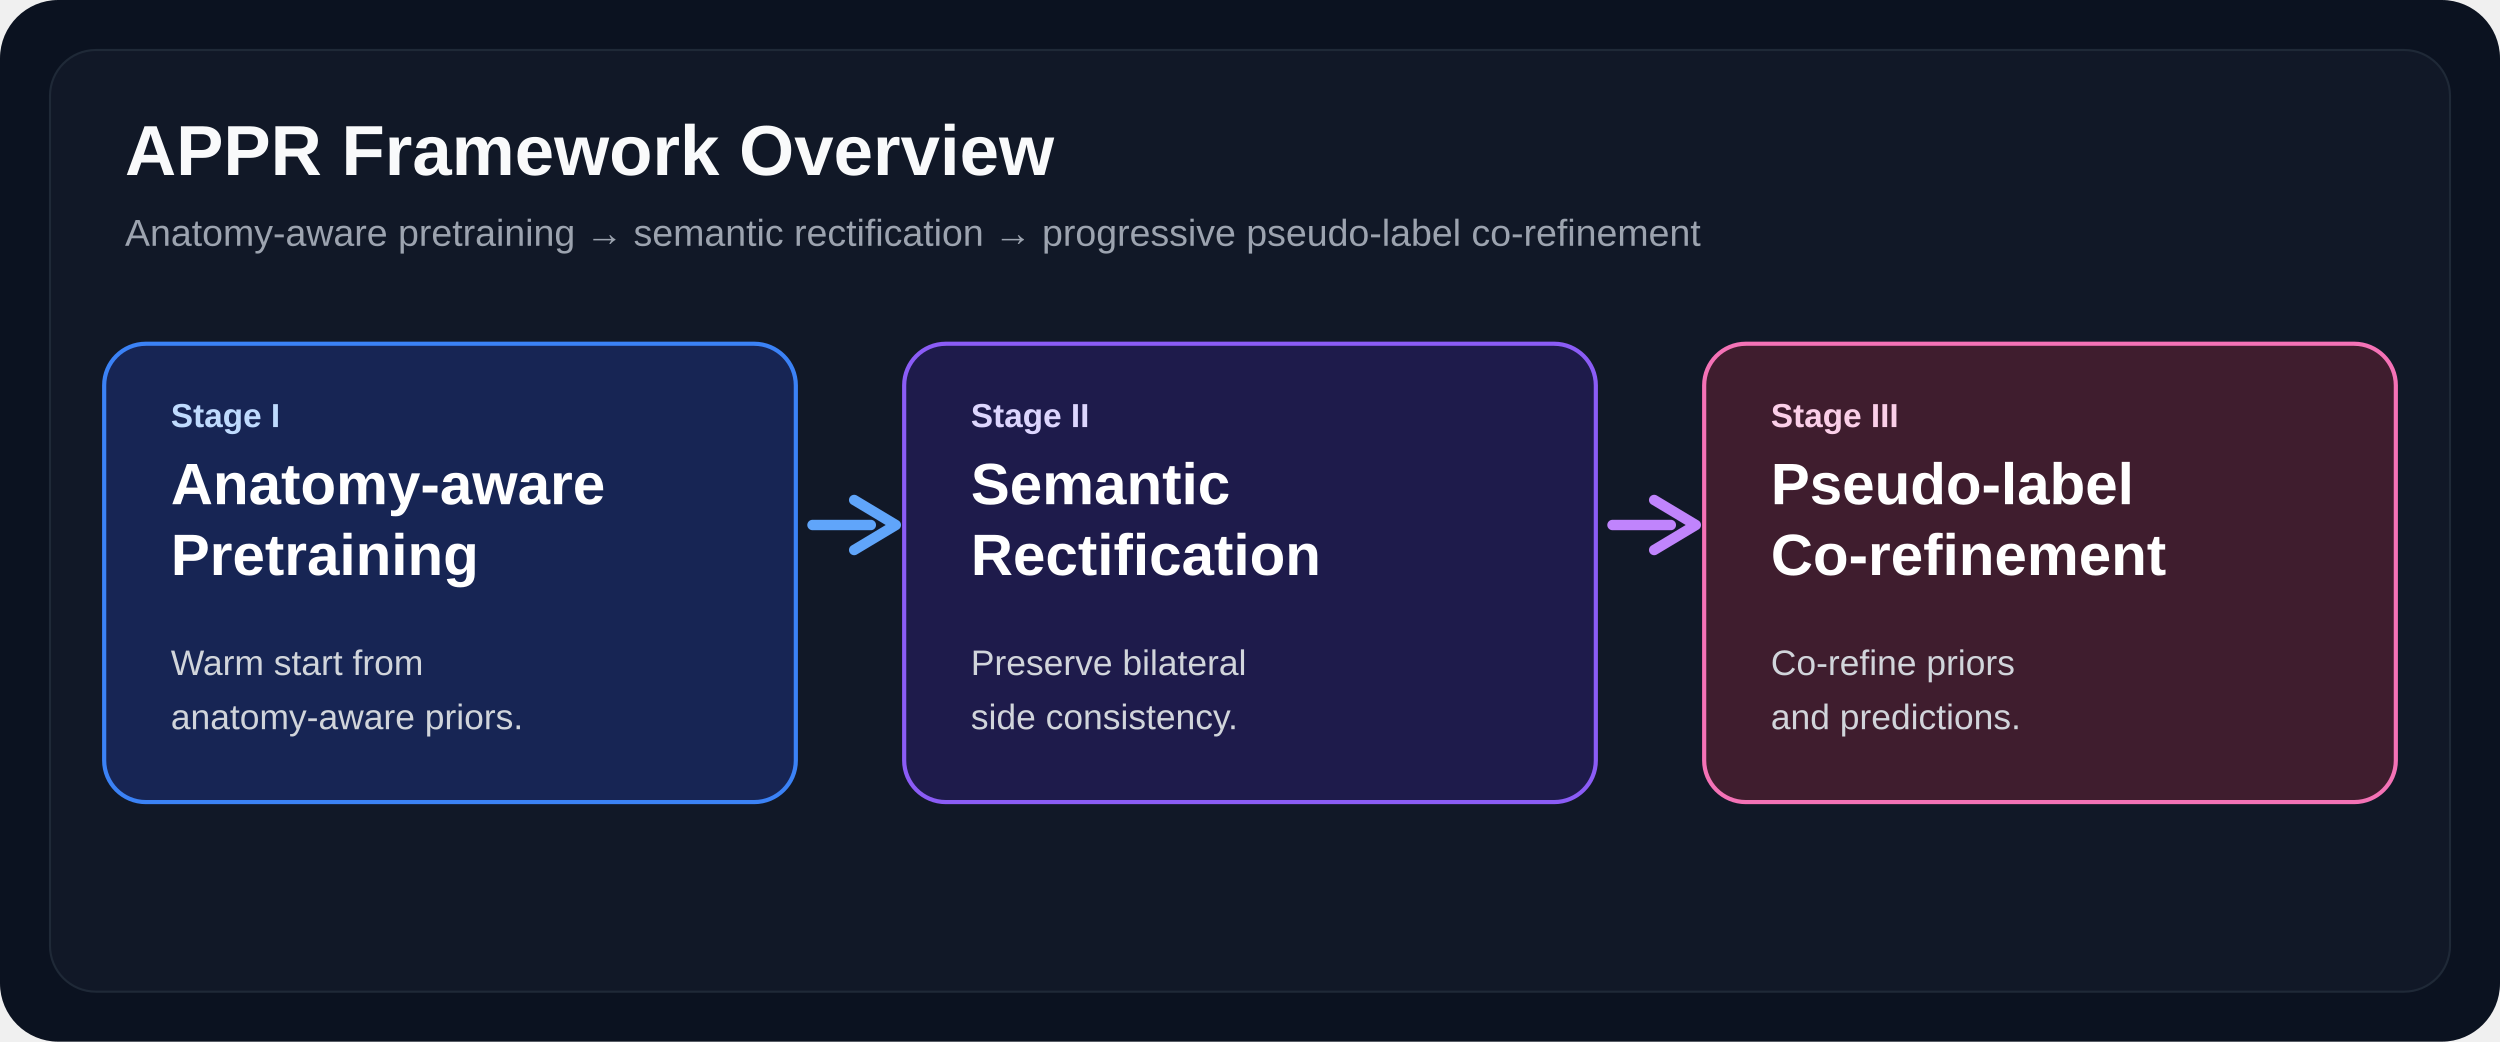
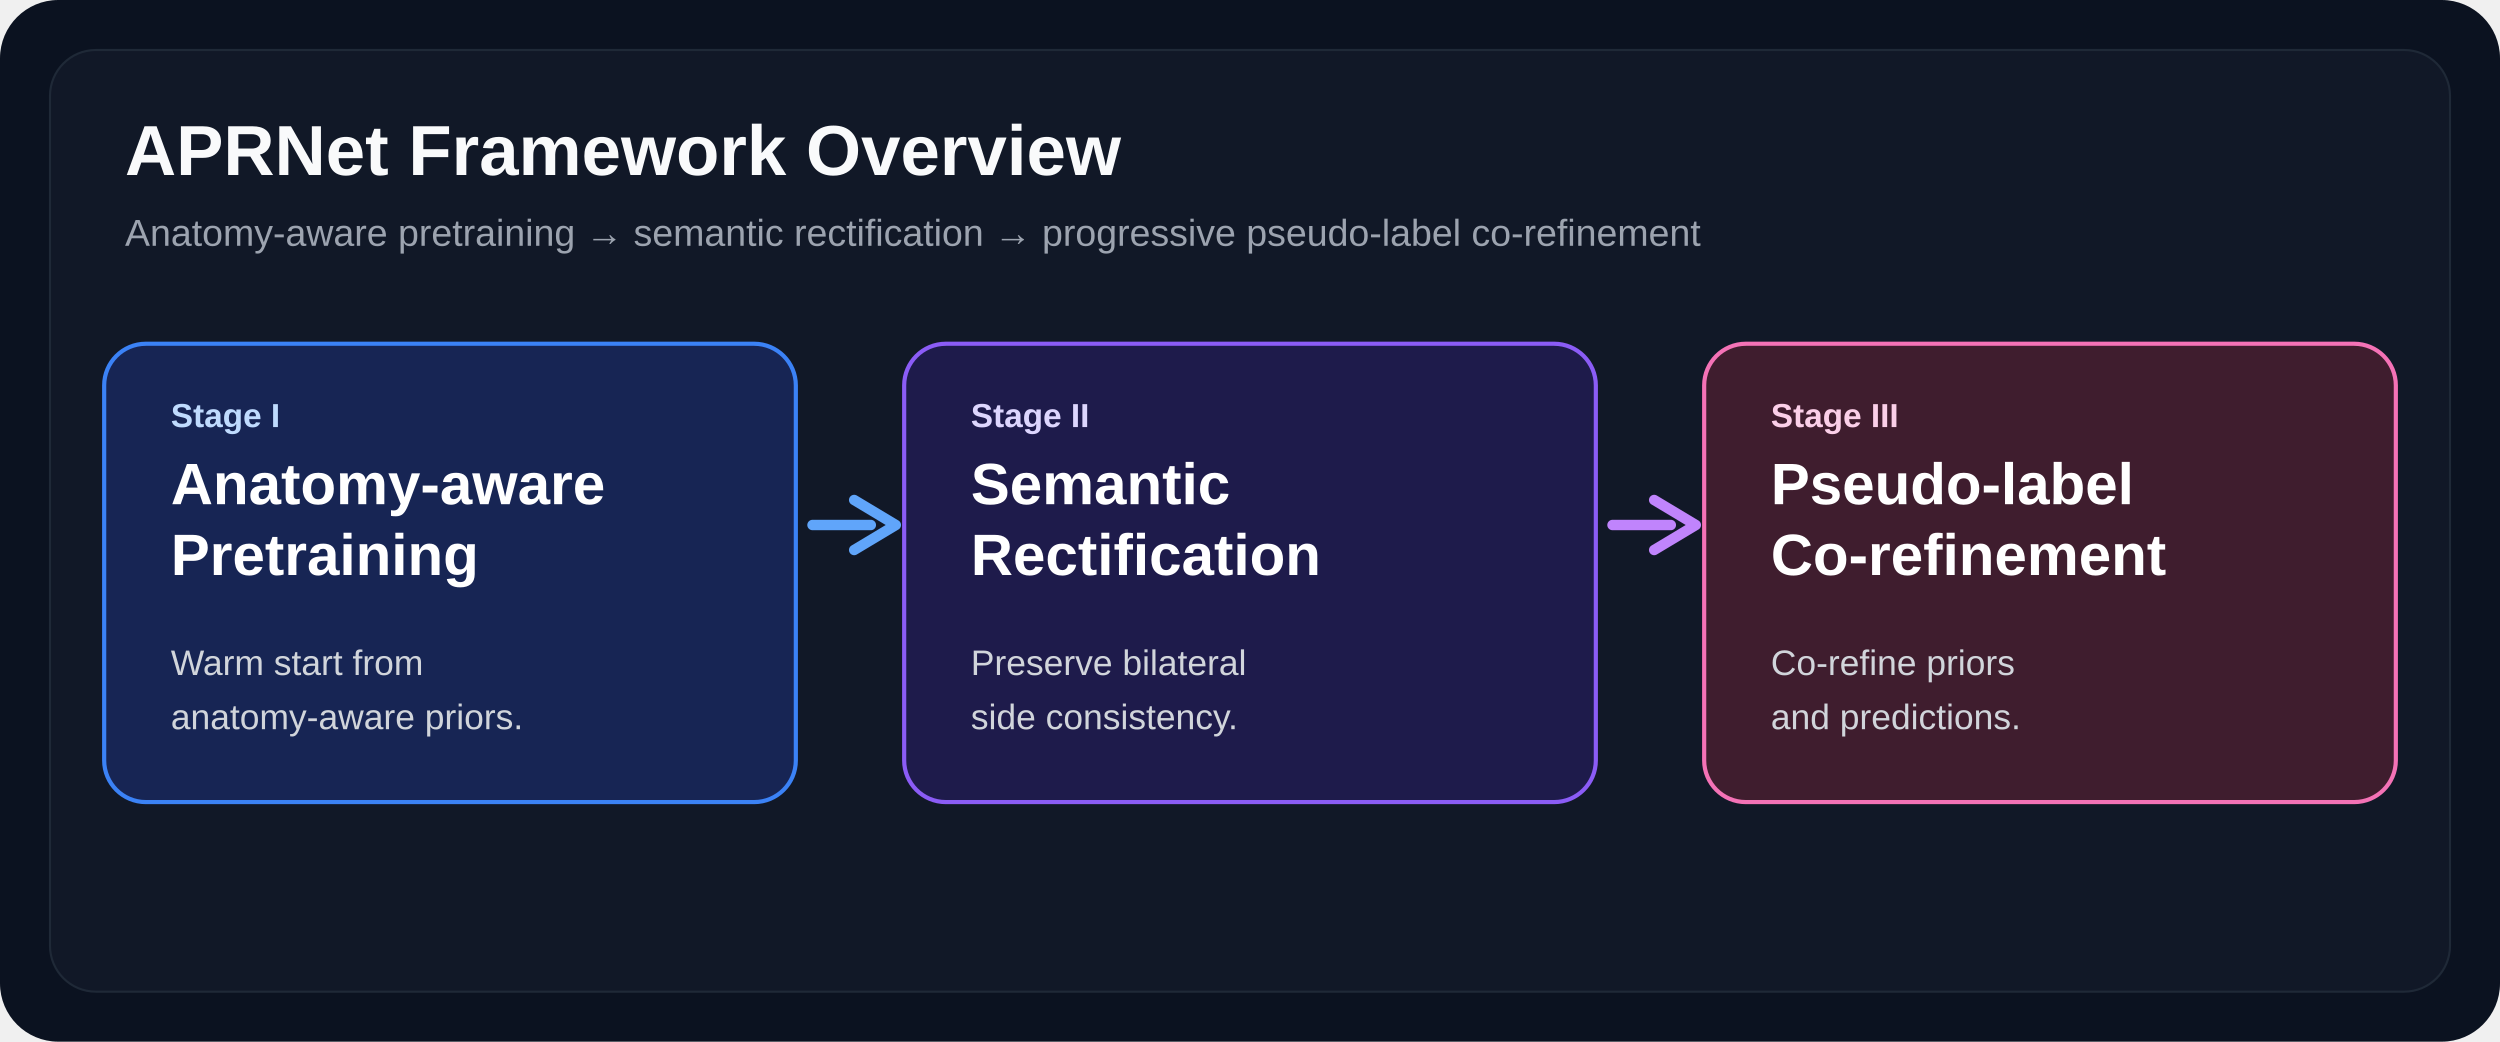
<svg xmlns="http://www.w3.org/2000/svg" width="1200" height="500" viewBox="0 0 1200 500" fill="none">
  <rect width="1200" height="500" rx="28" fill="#0B1220" />
  <rect x="24" y="24" width="1152" height="452" rx="22" fill="#111827" stroke="#1F2937" />
-   <text x="60" y="84" fill="#F9FAFB" font-family="Arial, Helvetica, sans-serif" font-size="34" font-weight="700">APPR Framework Overview</text>
+   <text x="60" y="84" fill="#F9FAFB" font-family="Arial, Helvetica, sans-serif" font-size="34" font-weight="700">APRNet Framework Overview</text>
  <text x="60" y="118" fill="#9CA3AF" font-family="Arial, Helvetica, sans-serif" font-size="18">Anatomy-aware pretraining → semantic rectification → progressive pseudo-label co-refinement</text>
  <rect x="50" y="165" width="332" height="220" rx="20" fill="#172554" stroke="#3B82F6" stroke-width="2" />
  <text x="82" y="205" fill="#BFDBFE" font-family="Arial, Helvetica, sans-serif" font-size="16" font-weight="700">Stage I</text>
  <text x="82" y="242" fill="#FFFFFF" font-family="Arial, Helvetica, sans-serif" font-size="28" font-weight="700">Anatomy-aware</text>
  <text x="82" y="276" fill="#FFFFFF" font-family="Arial, Helvetica, sans-serif" font-size="28" font-weight="700">Pretraining</text>
  <text x="82" y="324" fill="#D1D5DB" font-family="Arial, Helvetica, sans-serif" font-size="17">Warm start from</text>
  <text x="82" y="350" fill="#D1D5DB" font-family="Arial, Helvetica, sans-serif" font-size="17">anatomy-aware priors.</text>
  <rect x="434" y="165" width="332" height="220" rx="20" fill="#1E1B4B" stroke="#8B5CF6" stroke-width="2" />
  <text x="466" y="205" fill="#DDD6FE" font-family="Arial, Helvetica, sans-serif" font-size="16" font-weight="700">Stage II</text>
  <text x="466" y="242" fill="#FFFFFF" font-family="Arial, Helvetica, sans-serif" font-size="28" font-weight="700">Semantic</text>
  <text x="466" y="276" fill="#FFFFFF" font-family="Arial, Helvetica, sans-serif" font-size="28" font-weight="700">Rectification</text>
  <text x="466" y="324" fill="#D1D5DB" font-family="Arial, Helvetica, sans-serif" font-size="17">Preserve bilateral</text>
  <text x="466" y="350" fill="#D1D5DB" font-family="Arial, Helvetica, sans-serif" font-size="17">side consistency.</text>
  <rect x="818" y="165" width="332" height="220" rx="20" fill="#3F1D2E" stroke="#F472B6" stroke-width="2" />
  <text x="850" y="205" fill="#FBCFE8" font-family="Arial, Helvetica, sans-serif" font-size="16" font-weight="700">Stage III</text>
  <text x="850" y="242" fill="#FFFFFF" font-family="Arial, Helvetica, sans-serif" font-size="28" font-weight="700">Pseudo-label</text>
  <text x="850" y="276" fill="#FFFFFF" font-family="Arial, Helvetica, sans-serif" font-size="28" font-weight="700">Co-refinement</text>
  <text x="850" y="324" fill="#D1D5DB" font-family="Arial, Helvetica, sans-serif" font-size="17">Co-refine priors</text>
  <text x="850" y="350" fill="#D1D5DB" font-family="Arial, Helvetica, sans-serif" font-size="17">and predictions.</text>
  <path d="M390 252H418" stroke="#60A5FA" stroke-width="5" stroke-linecap="round" />
  <path d="M410 240L430 252L410 264" stroke="#60A5FA" stroke-width="5" stroke-linecap="round" stroke-linejoin="round" />
  <path d="M774 252H802" stroke="#C084FC" stroke-width="5" stroke-linecap="round" />
  <path d="M794 240L814 252L794 264" stroke="#C084FC" stroke-width="5" stroke-linecap="round" stroke-linejoin="round" />
</svg>
